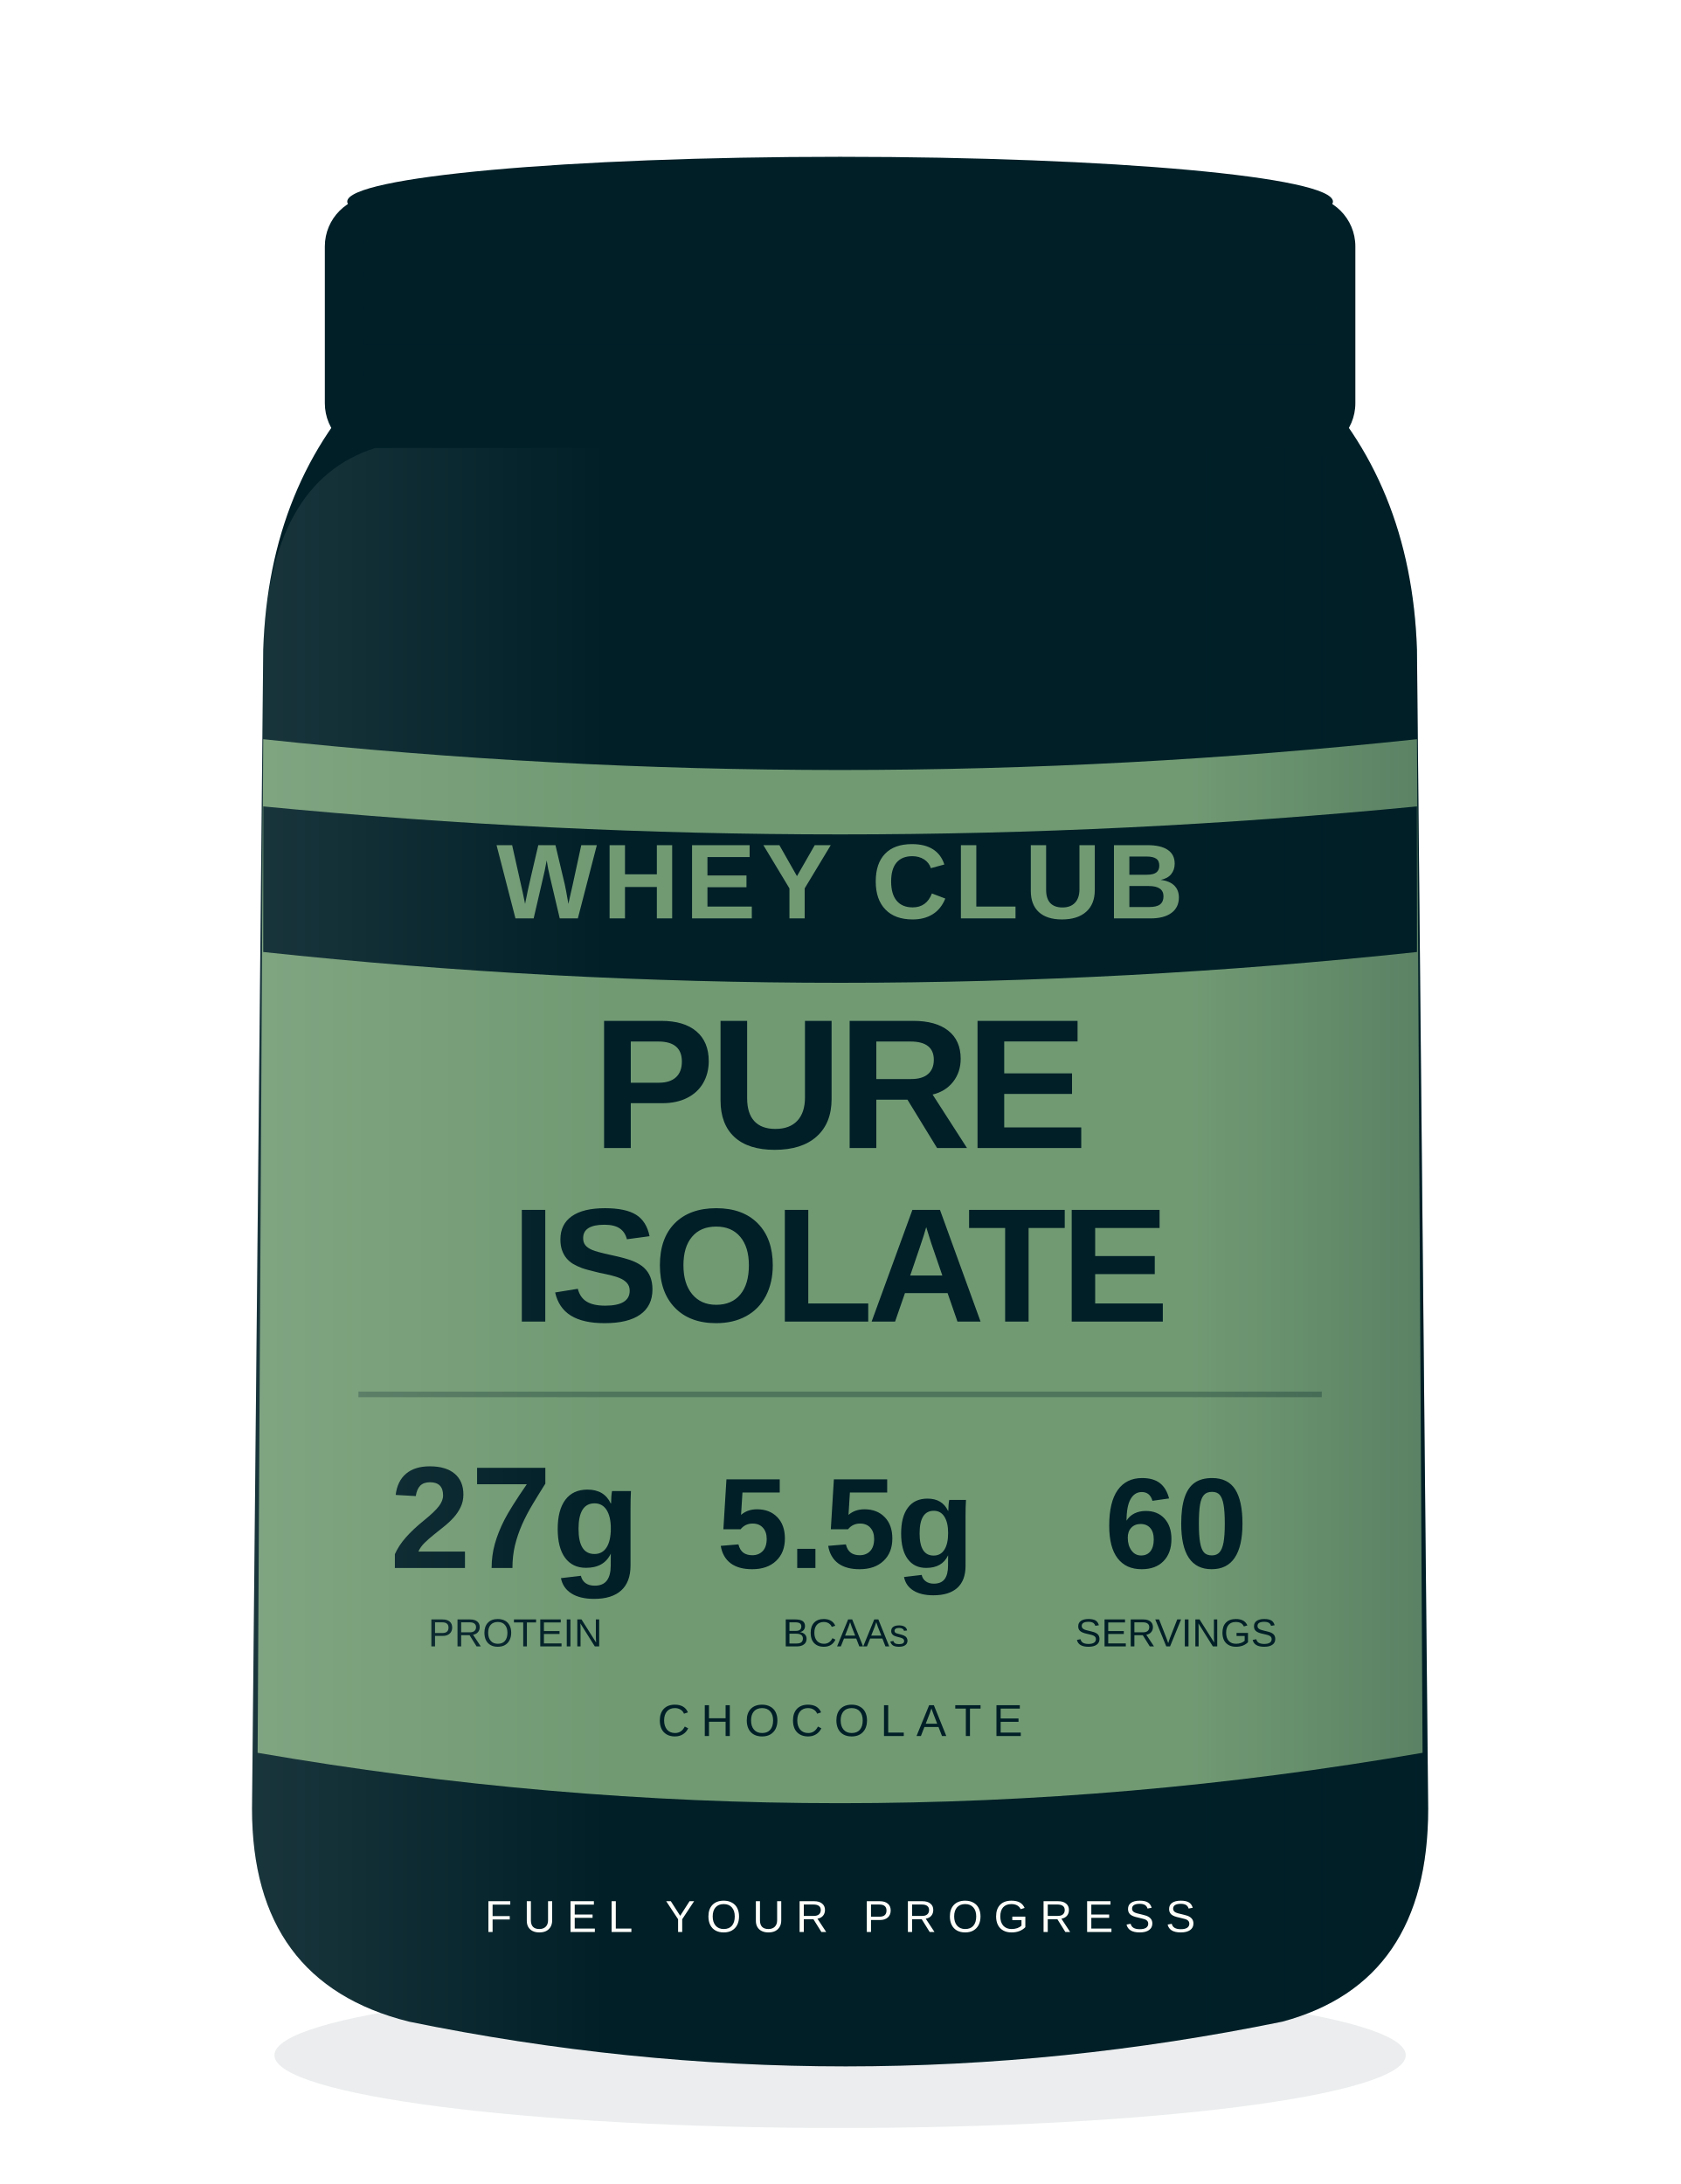
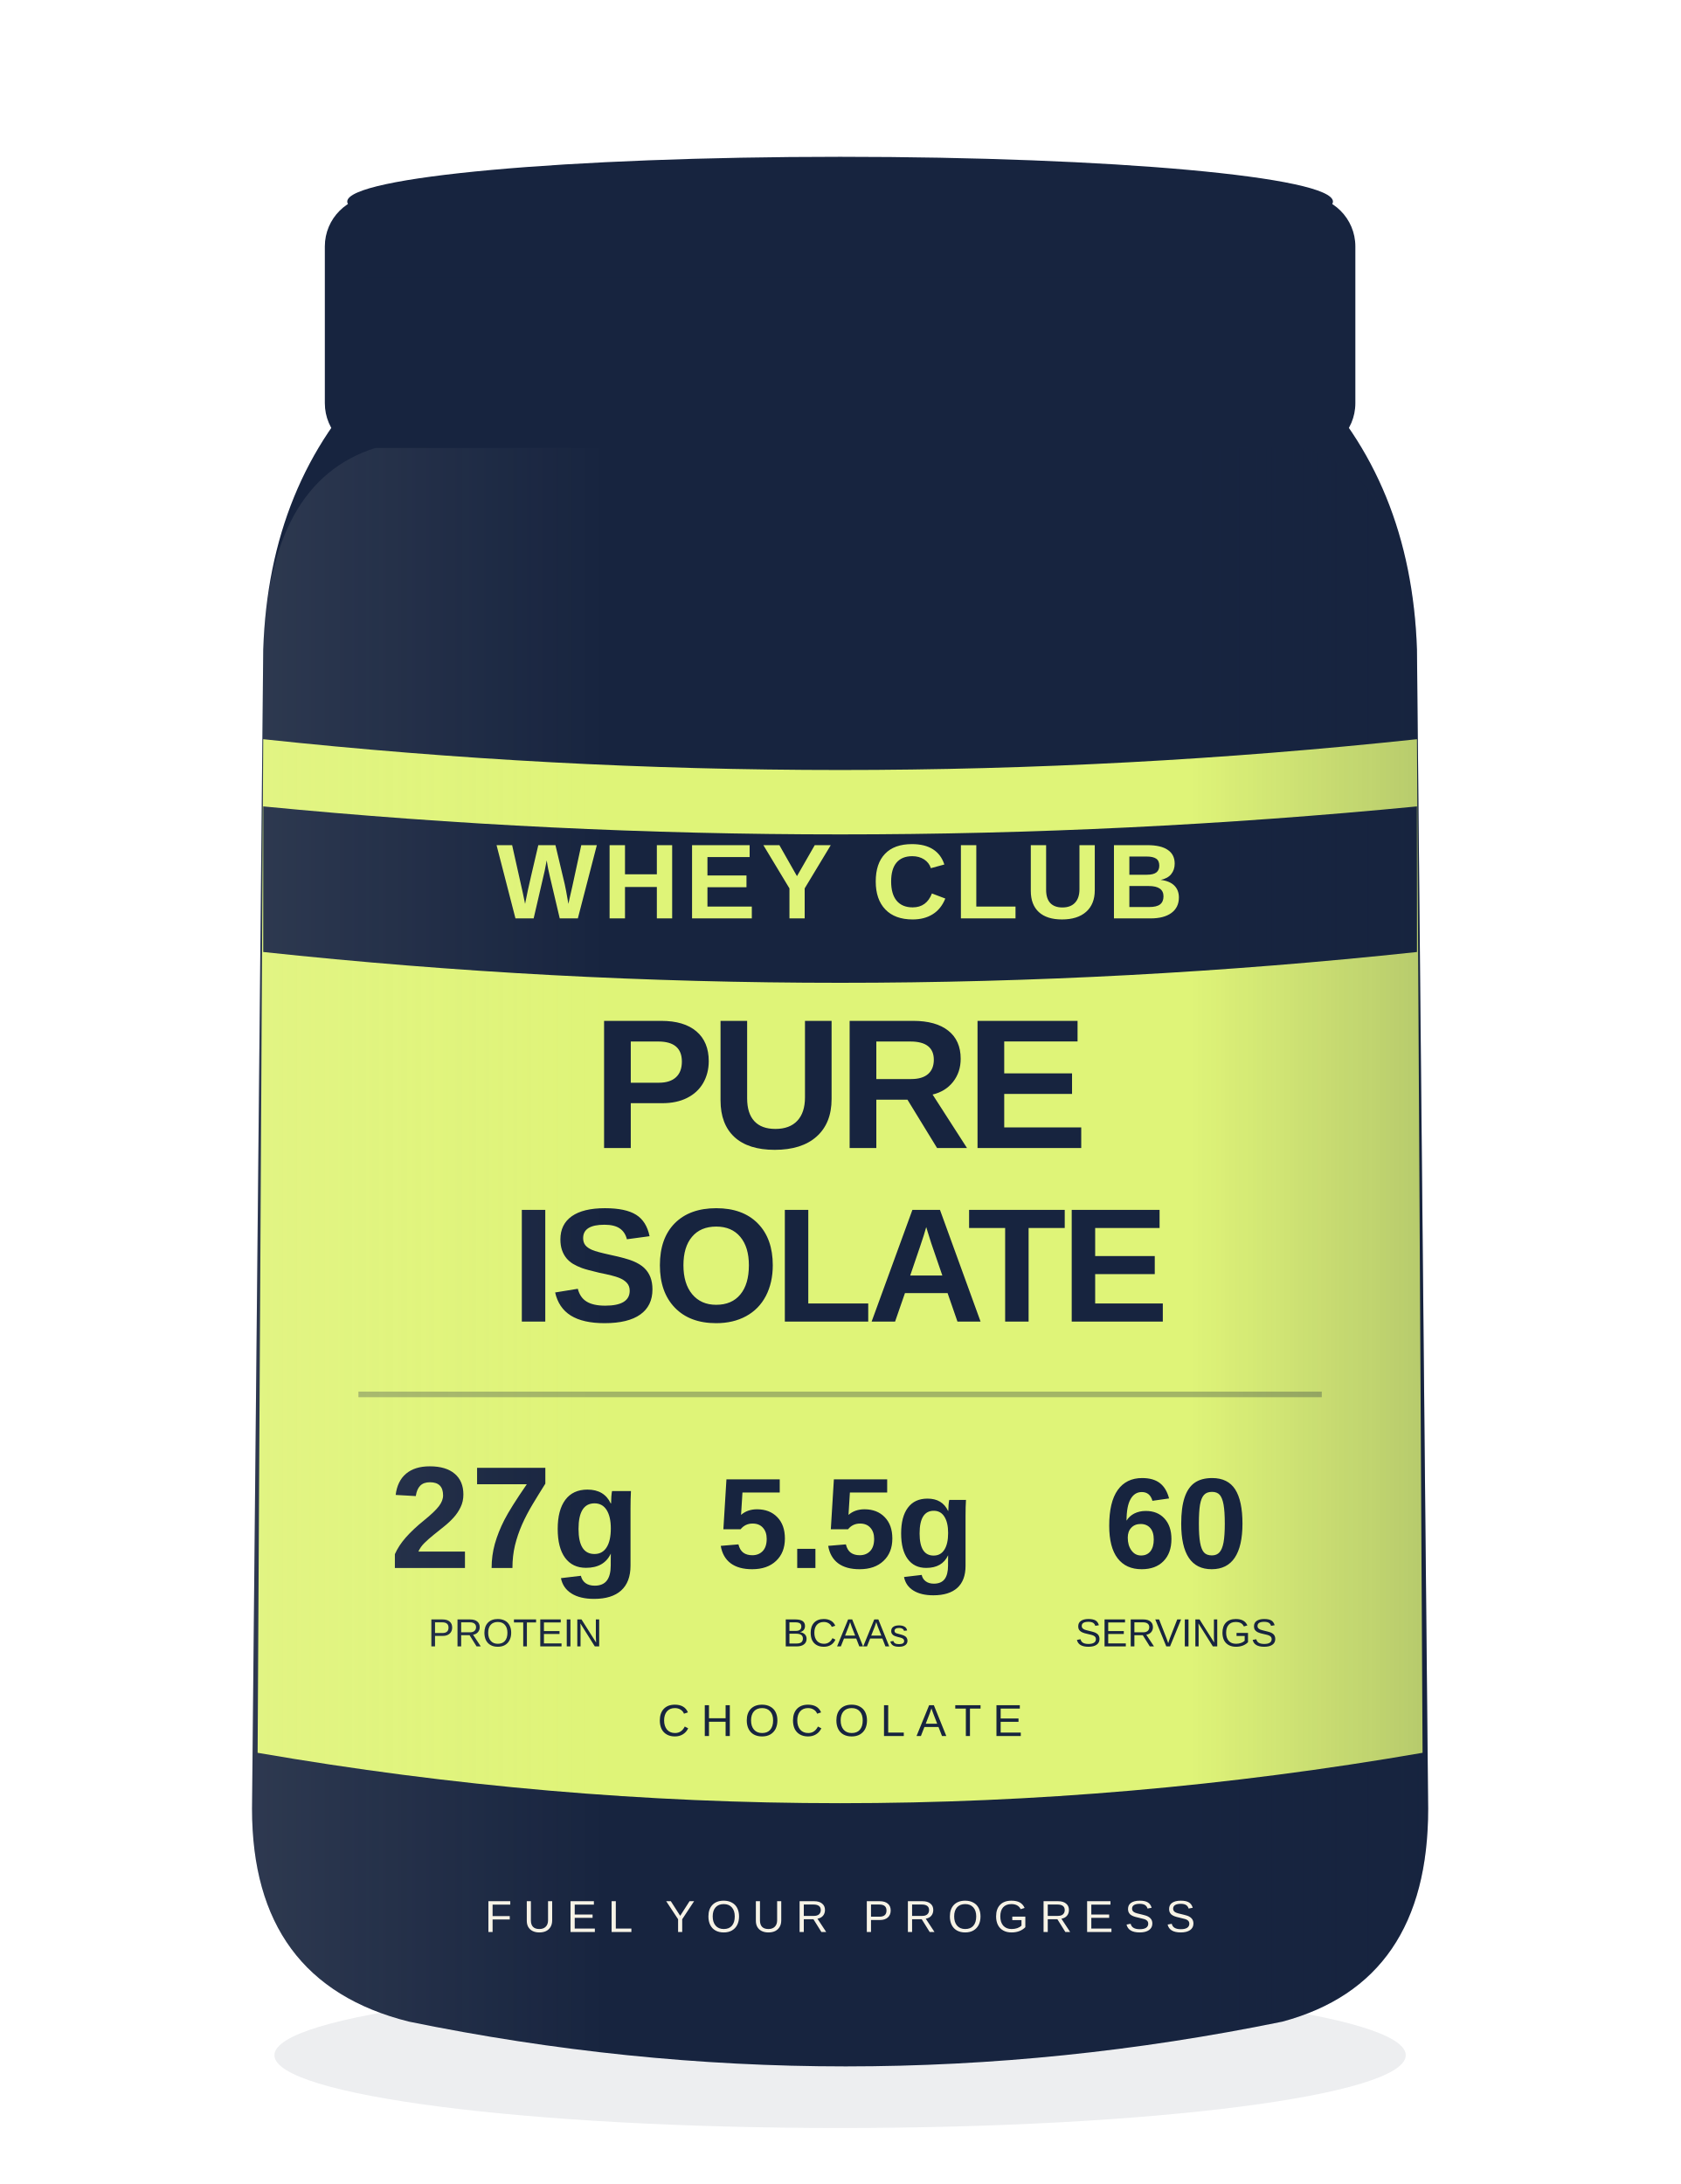
<svg xmlns="http://www.w3.org/2000/svg" width="300" height="390" viewBox="0 0 300 390">
  <defs>
    <linearGradient id="body">
-       <stop stop-color="#001f27" />
-       <stop offset=".22" stop-color="#001f27" />
-       <stop offset=".65" stop-color="#001f27" />
-       <stop offset="1" stop-color="#001f27" />
+       <stop stop-color="#17243f" />
+       <stop offset=".22" stop-color="#17243f" />
+       <stop offset=".65" stop-color="#17243f" />
+       <stop offset="1" stop-color="#17243f" />
    </linearGradient>
    <linearGradient id="lid" x2="0" y2="1">
-       <stop stop-color="#001f27" />
-       <stop offset=".35" stop-color="#001f27" />
-       <stop offset="1" stop-color="#001f27" />
+       <stop stop-color="#17243f" />
+       <stop offset=".35" stop-color="#17243f" />
+       <stop offset="1" stop-color="#17243f" />
    </linearGradient>
    <linearGradient id="shine">
-       <stop stop-color="#fffffa" stop-opacity=".1" />
-       <stop offset=".3" stop-color="#fffffa" stop-opacity="0" />
-       <stop offset=".8" stop-color="#001f27" stop-opacity="0" />
-       <stop offset="1" stop-color="#001f27" stop-opacity=".2" />
+       <stop stop-color="#f7f3e6" stop-opacity=".1" />
+       <stop offset=".3" stop-color="#f7f3e6" stop-opacity="0" />
+       <stop offset=".8" stop-color="#17243f" stop-opacity="0" />
+       <stop offset="1" stop-color="#17243f" stop-opacity=".2" />
    </linearGradient>
  </defs>
-   <ellipse cx="150" cy="367" rx="101" ry="13" fill="#001f27" opacity=".08" />
+   <ellipse cx="150" cy="367" rx="101" ry="13" fill="#17243f" opacity=".08" />
  <path d="M67 67Q48 86 47 116L45 323Q45 354 73 361Q151 377 229 361Q255 354 255 323L253 116Q252 86 233 67Z" fill="url(#body)" />
  <rect x="58" y="35" width="184" height="46" rx="9" fill="url(#lid)" />
-   <path d="M65 43H235M65 49H235M65 55H235M65 61H235M65 67H235" stroke="#001f27" stroke-width="1" opacity=".35" />
-   <ellipse cx="150" cy="36" rx="88" ry="8" fill="#001f27" />
-   <path d="M47 132Q150 143 253 132L254 313Q150 331 46 313Z" fill="#719a73" />
-   <path d="M47 144Q150 154 253 144V170Q150 181 47 170Z" fill="#001f27" />
-   <text x="150" y="164" text-anchor="middle" fill="#719a73" font-family="Arial,sans-serif" font-weight="900" font-size="19" letter-spacing="1">WHEY CLUB</text>
-   <text x="150" y="205" text-anchor="middle" fill="#001f27" font-family="Arial,sans-serif" font-weight="900" font-size="33" letter-spacing="-1">PURE</text>
-   <text x="150" y="236" text-anchor="middle" fill="#001f27" font-family="Arial,sans-serif" font-weight="900" font-size="29" letter-spacing="-1">ISOLATE</text>
-   <path d="M64 249H236" stroke="#001f27" stroke-opacity=".3" />
-   <text x="92" y="280" text-anchor="middle" fill="#001f27" font-family="Arial,sans-serif" font-weight="900" font-size="26">27g</text>
-   <text x="92" y="294" text-anchor="middle" fill="#001f27" font-family="Arial,sans-serif" font-size="7">PROTEIN</text>
-   <text x="151" y="280" text-anchor="middle" fill="#001f27" font-family="Arial,sans-serif" font-weight="900" font-size="23">5.5g</text>
-   <text x="151" y="294" text-anchor="middle" fill="#001f27" font-family="Arial,sans-serif" font-size="7">BCAAs</text>
-   <text x="210" y="280" text-anchor="middle" fill="#001f27" font-family="Arial,sans-serif" font-weight="900" font-size="23">60</text>
-   <text x="210" y="294" text-anchor="middle" fill="#001f27" font-family="Arial,sans-serif" font-size="7">SERVINGS</text>
-   <text x="150" y="310" text-anchor="middle" fill="#001f27" font-family="Arial,sans-serif" font-size="8" letter-spacing="2">CHOCOLATE</text>
-   <text x="150" y="345" text-anchor="middle" fill="#fffffa" font-family="Arial,sans-serif" font-size="8" letter-spacing="2">FUEL YOUR PROGRESS</text>
+   <path d="M65 43H235M65 49H235M65 55H235M65 61H235M65 67H235" stroke="#17243f" stroke-width="1" opacity=".35" />
+   <ellipse cx="150" cy="36" rx="88" ry="8" fill="#17243f" />
+   <path d="M47 132Q150 143 253 132L254 313Q150 331 46 313Z" fill="#dff478" />
+   <path d="M47 144Q150 154 253 144V170Q150 181 47 170Z" fill="#17243f" />
+   <text x="150" y="164" text-anchor="middle" fill="#dff478" font-family="Arial,sans-serif" font-weight="900" font-size="19" letter-spacing="1">WHEY CLUB</text>
+   <text x="150" y="205" text-anchor="middle" fill="#17243f" font-family="Arial,sans-serif" font-weight="900" font-size="33" letter-spacing="-1">PURE</text>
+   <text x="150" y="236" text-anchor="middle" fill="#17243f" font-family="Arial,sans-serif" font-weight="900" font-size="29" letter-spacing="-1">ISOLATE</text>
+   <path d="M64 249H236" stroke="#17243f" stroke-opacity=".3" />
+   <text x="92" y="280" text-anchor="middle" fill="#17243f" font-family="Arial,sans-serif" font-weight="900" font-size="26">27g</text>
+   <text x="92" y="294" text-anchor="middle" fill="#17243f" font-family="Arial,sans-serif" font-size="7">PROTEIN</text>
+   <text x="151" y="280" text-anchor="middle" fill="#17243f" font-family="Arial,sans-serif" font-weight="900" font-size="23">5.5g</text>
+   <text x="151" y="294" text-anchor="middle" fill="#17243f" font-family="Arial,sans-serif" font-size="7">BCAAs</text>
+   <text x="210" y="280" text-anchor="middle" fill="#17243f" font-family="Arial,sans-serif" font-weight="900" font-size="23">60</text>
+   <text x="210" y="294" text-anchor="middle" fill="#17243f" font-family="Arial,sans-serif" font-size="7">SERVINGS</text>
+   <text x="150" y="310" text-anchor="middle" fill="#17243f" font-family="Arial,sans-serif" font-size="8" letter-spacing="2">CHOCOLATE</text>
+   <text x="150" y="345" text-anchor="middle" fill="#f7f3e6" font-family="Arial,sans-serif" font-size="8" letter-spacing="2">FUEL YOUR PROGRESS</text>
  <path d="M67 80Q48 86 47 116L45 323Q45 354 73 361Q151 377 229 361Q255 354 255 323L253 116Q252 86 233 80Z" fill="url(#shine)" />
</svg>
